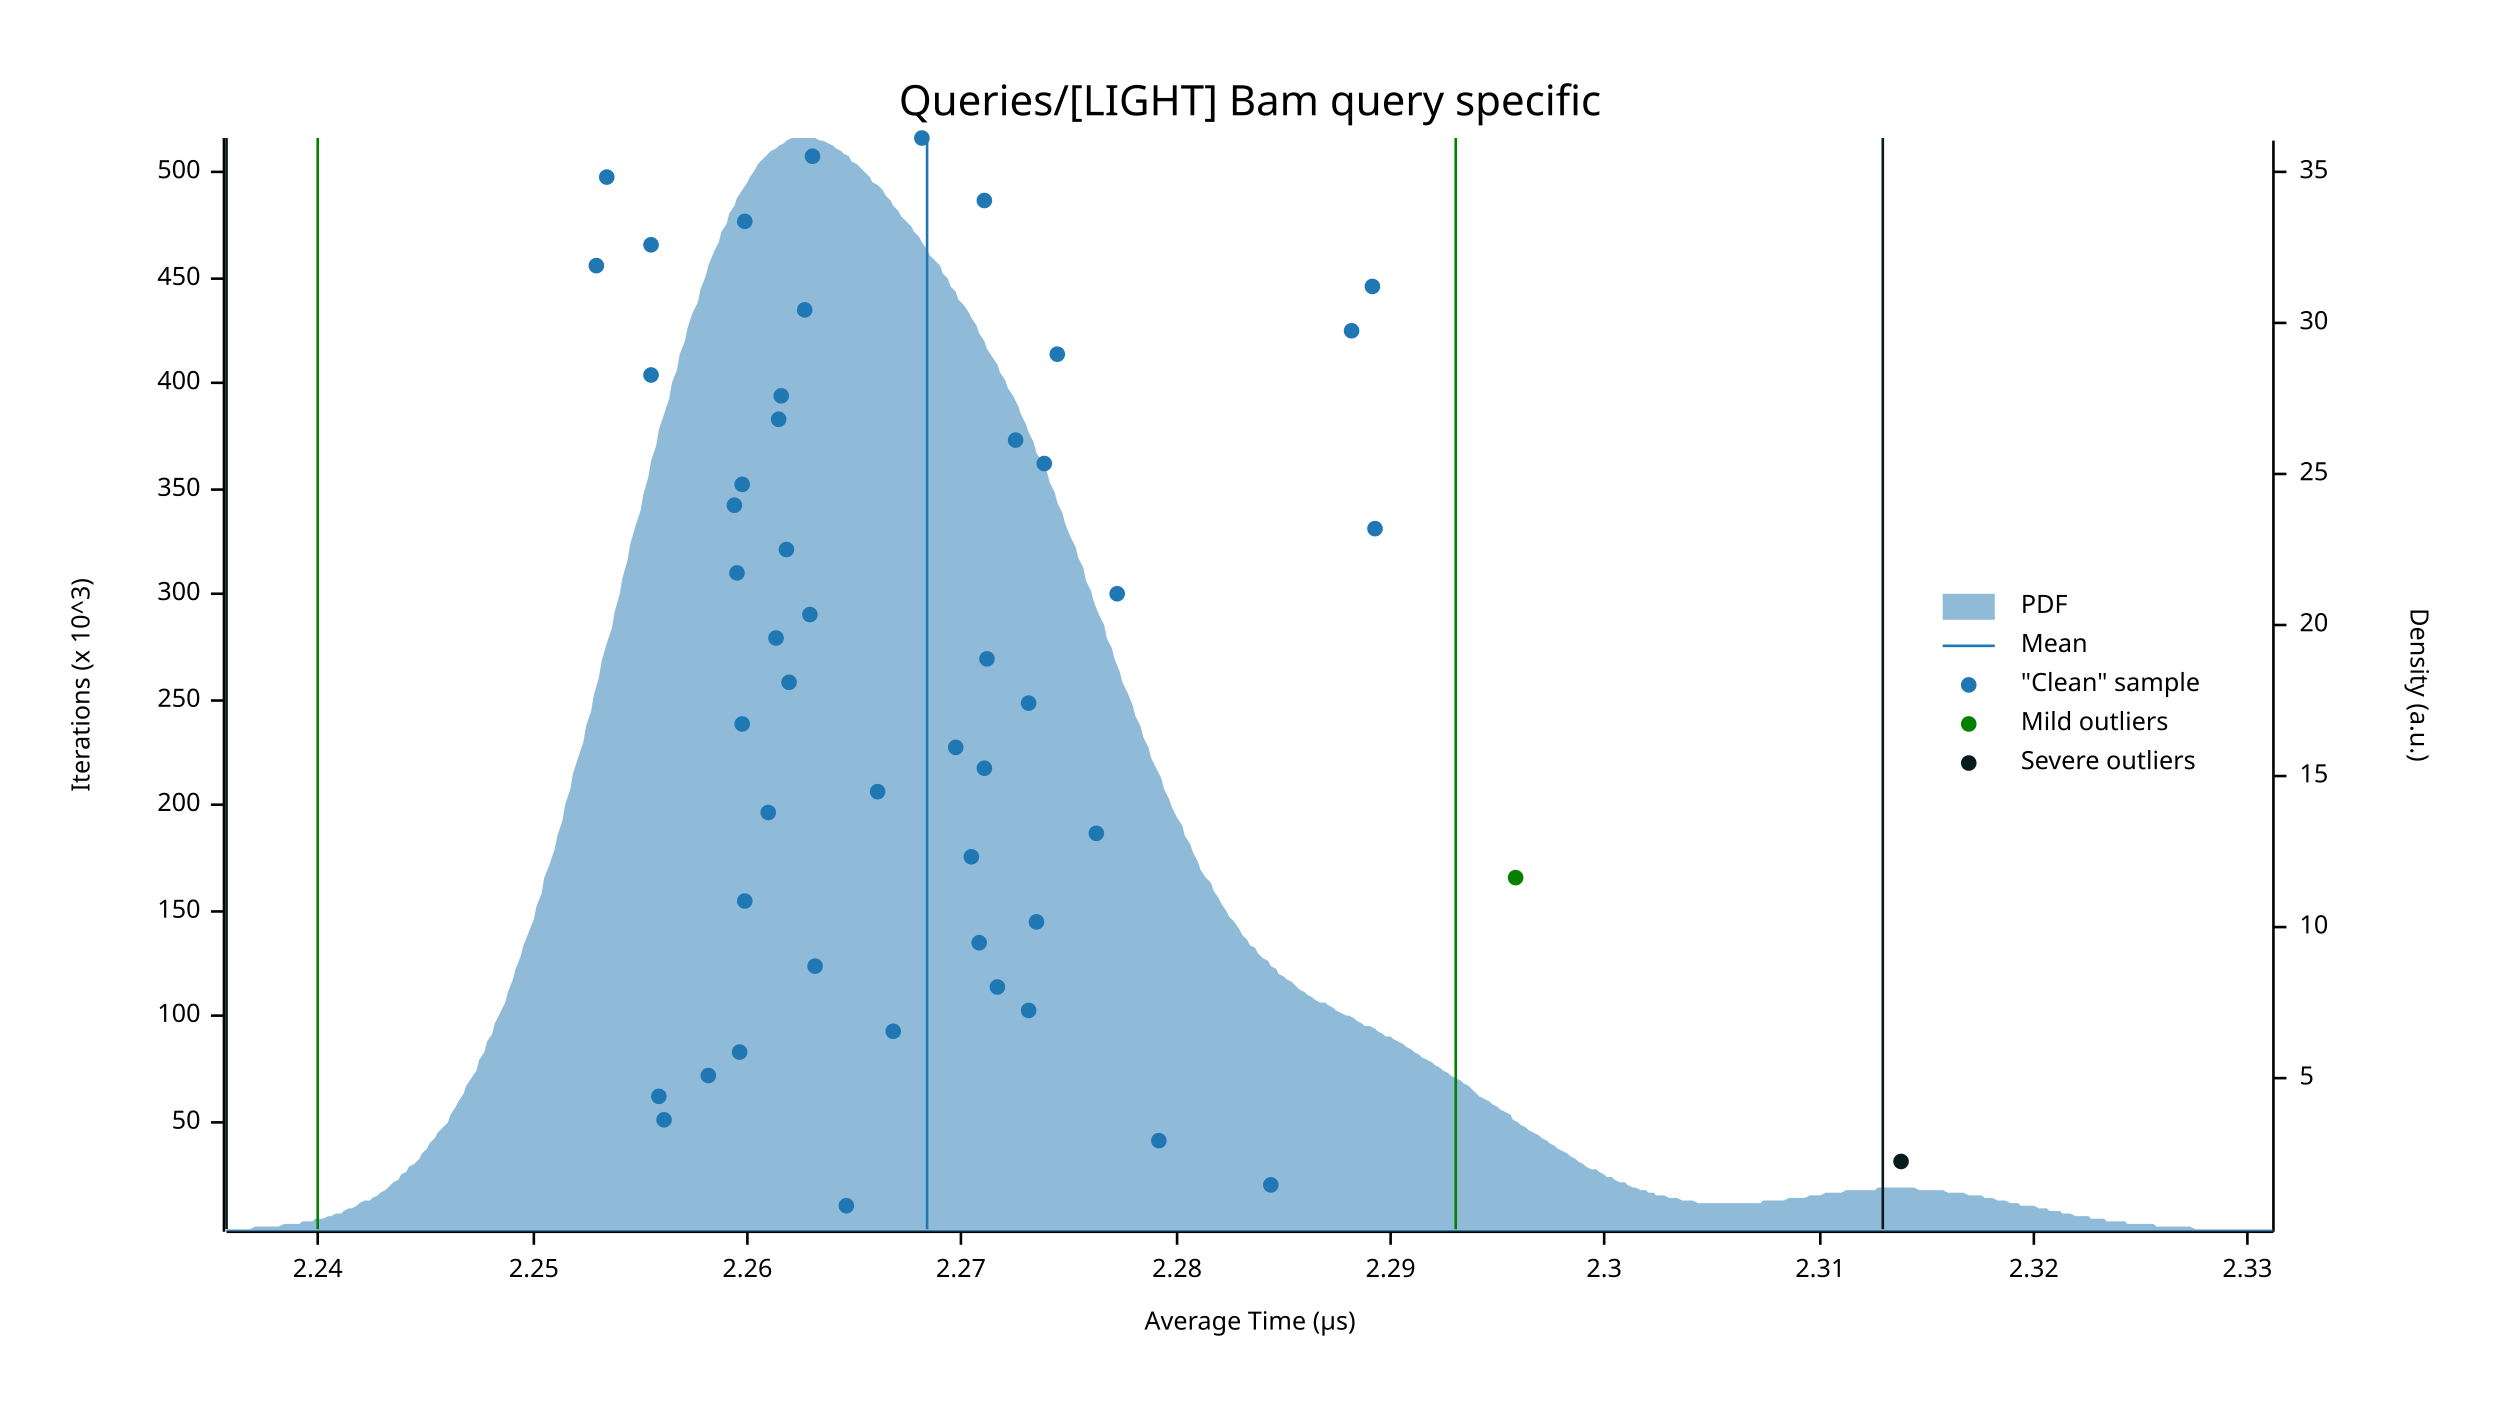
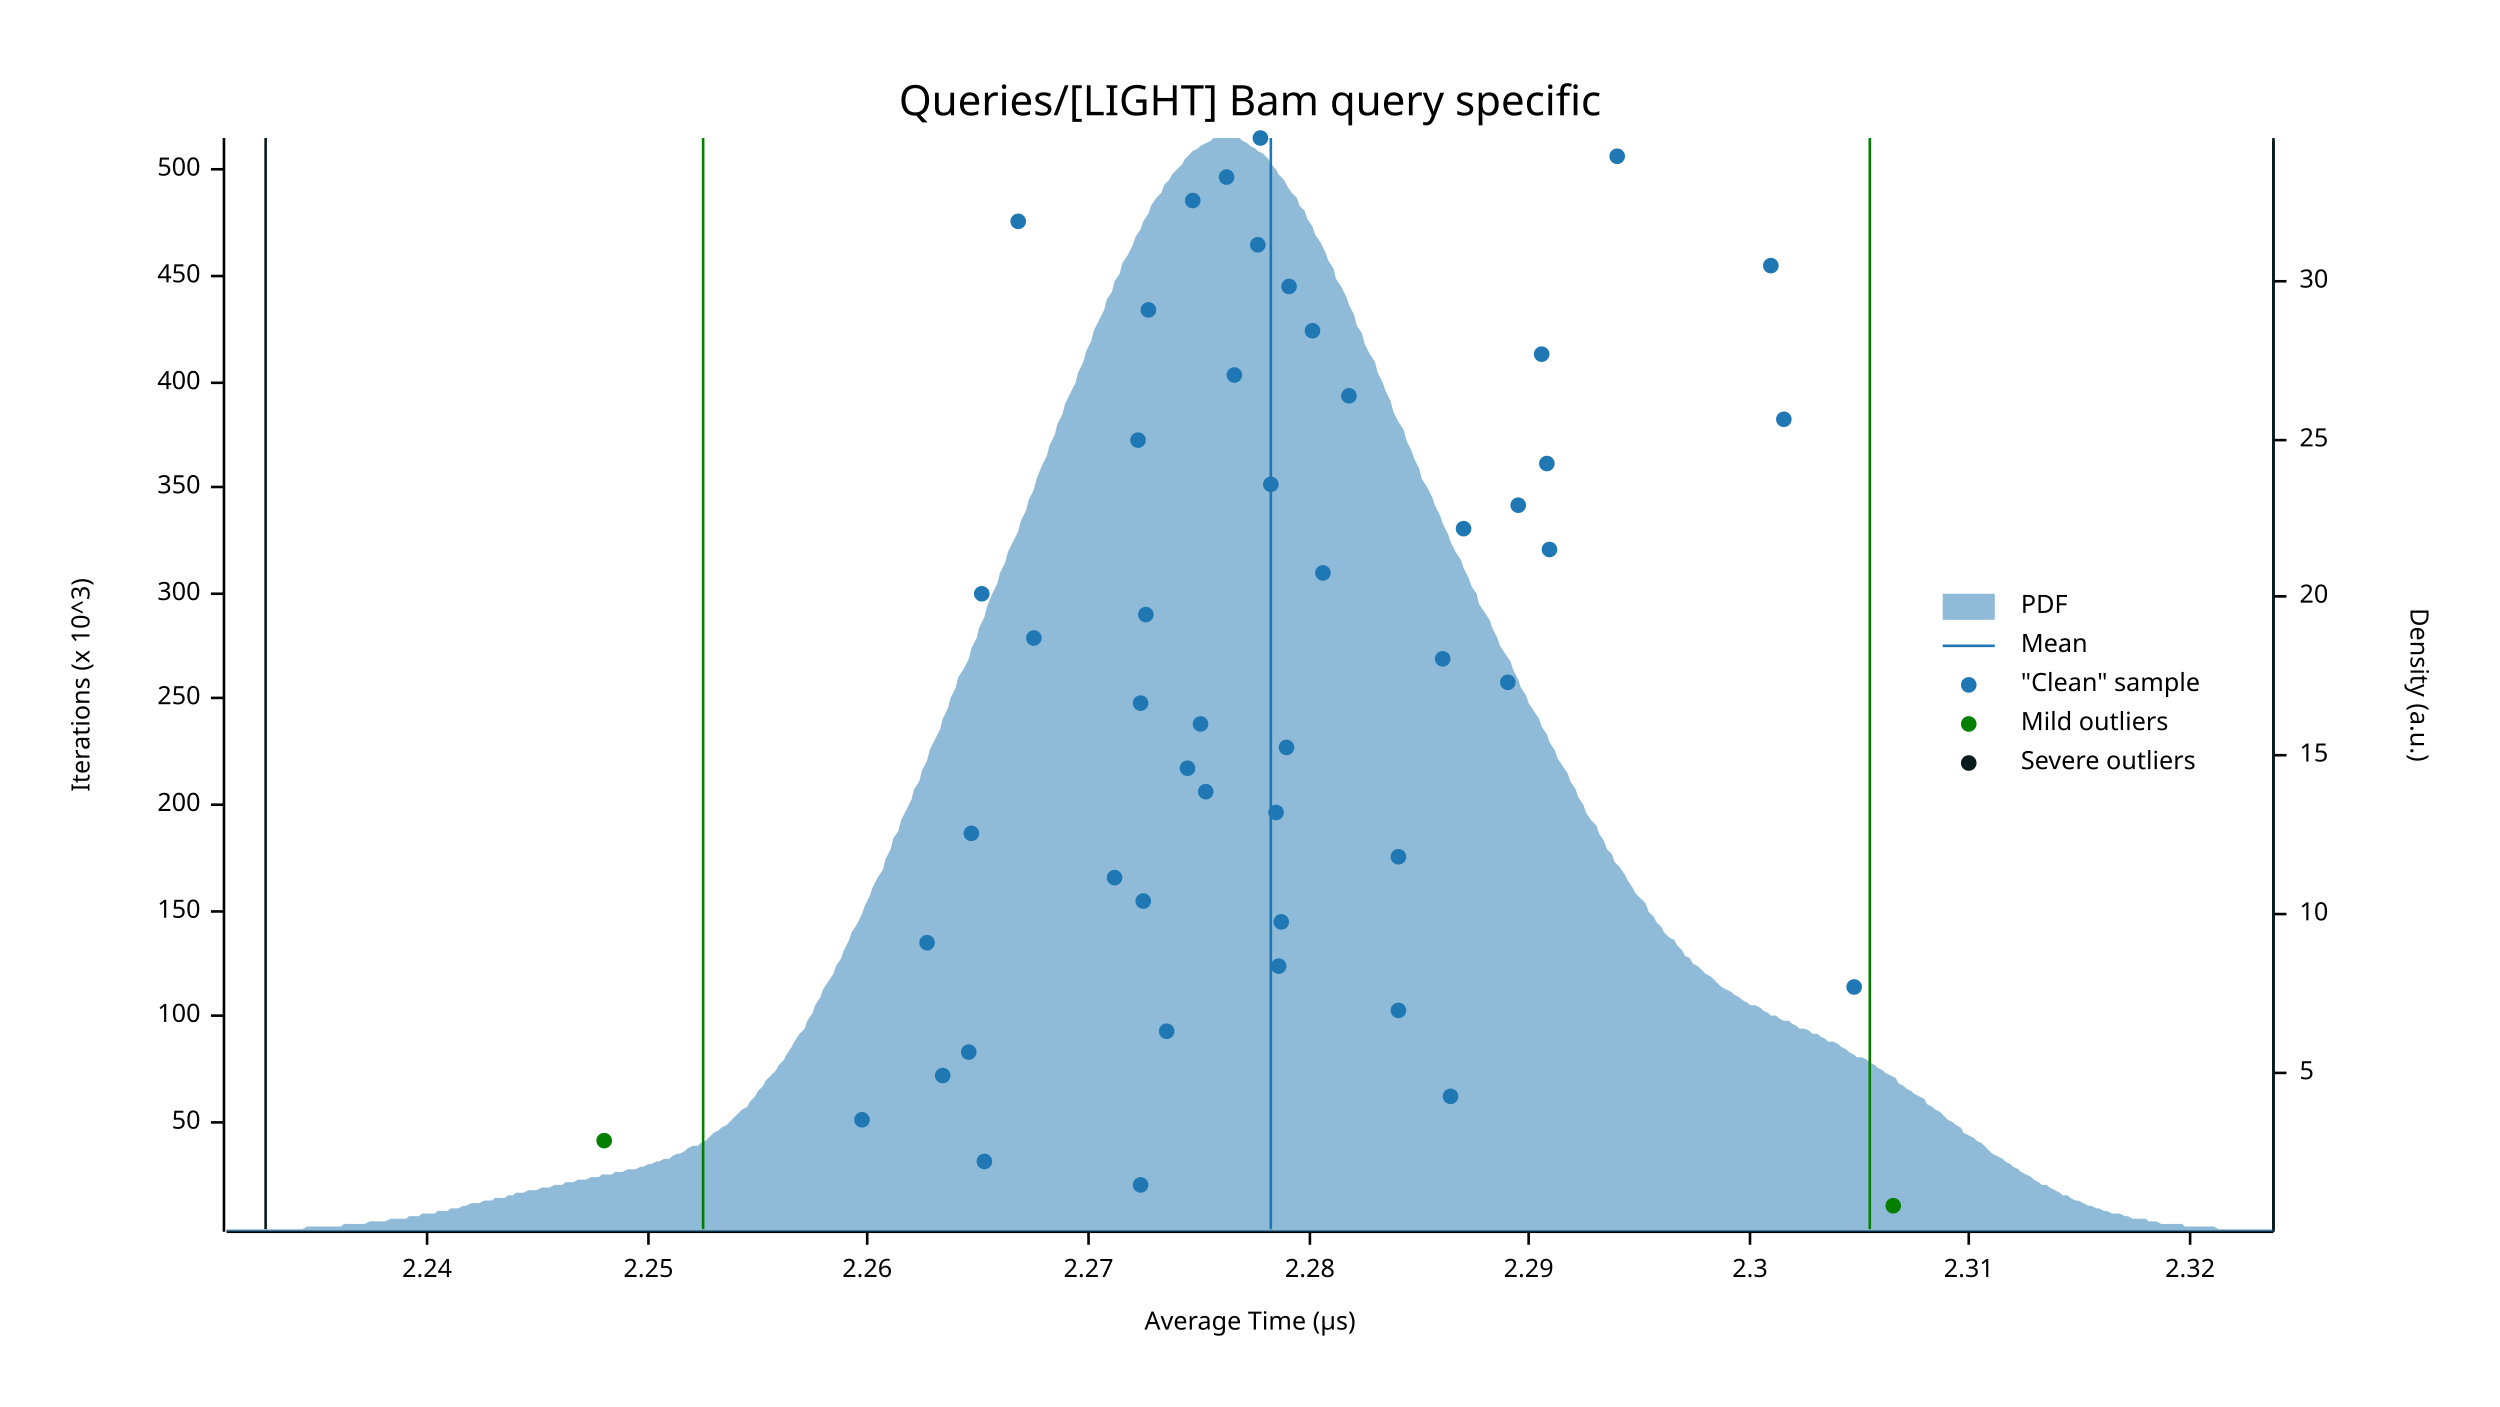
<svg xmlns="http://www.w3.org/2000/svg" width="960" height="540" viewBox="0 0 960 540">
  <text x="480" y="32" dy="0.76em" text-anchor="middle" font-family="sans-serif" font-size="16.129" opacity="1" fill="#000000">
Queries/[LIGHT] Bam query specific
</text>
  <text x="27" y="263" dy="0.76em" text-anchor="middle" font-family="sans-serif" font-size="9.677" opacity="1" fill="#000000" transform="rotate(270, 27, 263)">
Iterations (x 10^3)
</text>
  <text x="480" y="513" dy="-0.5ex" text-anchor="middle" font-family="sans-serif" font-size="9.677" opacity="1" fill="#000000">
Average Time (µs)
</text>
  <polyline fill="none" opacity="1" stroke="#000000" stroke-width="1" points="86,53 86,473 " />
  <text x="77" y="431" dy="0.5ex" text-anchor="end" font-family="sans-serif" font-size="9.677" opacity="1" fill="#000000">
50
</text>
  <polyline fill="none" opacity="1" stroke="#000000" stroke-width="1" points="81,431 86,431 " />
  <text x="77" y="390" dy="0.5ex" text-anchor="end" font-family="sans-serif" font-size="9.677" opacity="1" fill="#000000">
100
</text>
  <polyline fill="none" opacity="1" stroke="#000000" stroke-width="1" points="81,390 86,390 " />
  <text x="77" y="350" dy="0.5ex" text-anchor="end" font-family="sans-serif" font-size="9.677" opacity="1" fill="#000000">
150
</text>
  <polyline fill="none" opacity="1" stroke="#000000" stroke-width="1" points="81,350 86,350 " />
  <text x="77" y="309" dy="0.5ex" text-anchor="end" font-family="sans-serif" font-size="9.677" opacity="1" fill="#000000">
200
</text>
  <polyline fill="none" opacity="1" stroke="#000000" stroke-width="1" points="81,309 86,309 " />
-   <text x="77" y="269" dy="0.5ex" text-anchor="end" font-family="sans-serif" font-size="9.677" opacity="1" fill="#000000">
+   <text x="77" y="268" dy="0.5ex" text-anchor="end" font-family="sans-serif" font-size="9.677" opacity="1" fill="#000000">
250
</text>
-   <polyline fill="none" opacity="1" stroke="#000000" stroke-width="1" points="81,269 86,269 " />
+   <polyline fill="none" opacity="1" stroke="#000000" stroke-width="1" points="81,268 86,268 " />
  <text x="77" y="228" dy="0.5ex" text-anchor="end" font-family="sans-serif" font-size="9.677" opacity="1" fill="#000000">
300
</text>
  <polyline fill="none" opacity="1" stroke="#000000" stroke-width="1" points="81,228 86,228 " />
-   <text x="77" y="188" dy="0.5ex" text-anchor="end" font-family="sans-serif" font-size="9.677" opacity="1" fill="#000000">
+   <text x="77" y="187" dy="0.5ex" text-anchor="end" font-family="sans-serif" font-size="9.677" opacity="1" fill="#000000">
350
</text>
-   <polyline fill="none" opacity="1" stroke="#000000" stroke-width="1" points="81,188 86,188 " />
+   <polyline fill="none" opacity="1" stroke="#000000" stroke-width="1" points="81,187 86,187 " />
  <text x="77" y="147" dy="0.5ex" text-anchor="end" font-family="sans-serif" font-size="9.677" opacity="1" fill="#000000">
400
</text>
  <polyline fill="none" opacity="1" stroke="#000000" stroke-width="1" points="81,147 86,147 " />
-   <text x="77" y="107" dy="0.5ex" text-anchor="end" font-family="sans-serif" font-size="9.677" opacity="1" fill="#000000">
+   <text x="77" y="106" dy="0.5ex" text-anchor="end" font-family="sans-serif" font-size="9.677" opacity="1" fill="#000000">
450
</text>
-   <polyline fill="none" opacity="1" stroke="#000000" stroke-width="1" points="81,107 86,107 " />
-   <text x="77" y="66" dy="0.5ex" text-anchor="end" font-family="sans-serif" font-size="9.677" opacity="1" fill="#000000">
+   <polyline fill="none" opacity="1" stroke="#000000" stroke-width="1" points="81,106 86,106 " />
+   <text x="77" y="65" dy="0.5ex" text-anchor="end" font-family="sans-serif" font-size="9.677" opacity="1" fill="#000000">
500
</text>
-   <polyline fill="none" opacity="1" stroke="#000000" stroke-width="1" points="81,66 86,66 " />
+   <polyline fill="none" opacity="1" stroke="#000000" stroke-width="1" points="81,65 86,65 " />
  <polyline fill="none" opacity="1" stroke="#000000" stroke-width="1" points="87,473 873,473 " />
-   <text x="122" y="483" dy="0.76em" text-anchor="middle" font-family="sans-serif" font-size="9.677" opacity="1" fill="#000000">
+   <text x="164" y="483" dy="0.76em" text-anchor="middle" font-family="sans-serif" font-size="9.677" opacity="1" fill="#000000">
2.24
</text>
-   <polyline fill="none" opacity="1" stroke="#000000" stroke-width="1" points="122,473 122,478 " />
-   <text x="205" y="483" dy="0.76em" text-anchor="middle" font-family="sans-serif" font-size="9.677" opacity="1" fill="#000000">
+   <polyline fill="none" opacity="1" stroke="#000000" stroke-width="1" points="164,473 164,478 " />
+   <text x="249" y="483" dy="0.76em" text-anchor="middle" font-family="sans-serif" font-size="9.677" opacity="1" fill="#000000">
2.25
</text>
-   <polyline fill="none" opacity="1" stroke="#000000" stroke-width="1" points="205,473 205,478 " />
-   <text x="287" y="483" dy="0.76em" text-anchor="middle" font-family="sans-serif" font-size="9.677" opacity="1" fill="#000000">
+   <polyline fill="none" opacity="1" stroke="#000000" stroke-width="1" points="249,473 249,478 " />
+   <text x="333" y="483" dy="0.76em" text-anchor="middle" font-family="sans-serif" font-size="9.677" opacity="1" fill="#000000">
2.26
</text>
-   <polyline fill="none" opacity="1" stroke="#000000" stroke-width="1" points="287,473 287,478 " />
-   <text x="369" y="483" dy="0.76em" text-anchor="middle" font-family="sans-serif" font-size="9.677" opacity="1" fill="#000000">
+   <polyline fill="none" opacity="1" stroke="#000000" stroke-width="1" points="333,473 333,478 " />
+   <text x="418" y="483" dy="0.76em" text-anchor="middle" font-family="sans-serif" font-size="9.677" opacity="1" fill="#000000">
2.27
</text>
-   <polyline fill="none" opacity="1" stroke="#000000" stroke-width="1" points="369,473 369,478 " />
-   <text x="452" y="483" dy="0.76em" text-anchor="middle" font-family="sans-serif" font-size="9.677" opacity="1" fill="#000000">
+   <polyline fill="none" opacity="1" stroke="#000000" stroke-width="1" points="418,473 418,478 " />
+   <text x="503" y="483" dy="0.76em" text-anchor="middle" font-family="sans-serif" font-size="9.677" opacity="1" fill="#000000">
2.28
</text>
-   <polyline fill="none" opacity="1" stroke="#000000" stroke-width="1" points="452,473 452,478 " />
-   <text x="534" y="483" dy="0.76em" text-anchor="middle" font-family="sans-serif" font-size="9.677" opacity="1" fill="#000000">
+   <polyline fill="none" opacity="1" stroke="#000000" stroke-width="1" points="503,473 503,478 " />
+   <text x="587" y="483" dy="0.76em" text-anchor="middle" font-family="sans-serif" font-size="9.677" opacity="1" fill="#000000">
2.29
</text>
-   <polyline fill="none" opacity="1" stroke="#000000" stroke-width="1" points="534,473 534,478 " />
-   <text x="616" y="483" dy="0.76em" text-anchor="middle" font-family="sans-serif" font-size="9.677" opacity="1" fill="#000000">
+   <polyline fill="none" opacity="1" stroke="#000000" stroke-width="1" points="587,473 587,478 " />
+   <text x="672" y="483" dy="0.76em" text-anchor="middle" font-family="sans-serif" font-size="9.677" opacity="1" fill="#000000">
2.3
</text>
-   <polyline fill="none" opacity="1" stroke="#000000" stroke-width="1" points="616,473 616,478 " />
-   <text x="699" y="483" dy="0.76em" text-anchor="middle" font-family="sans-serif" font-size="9.677" opacity="1" fill="#000000">
+   <polyline fill="none" opacity="1" stroke="#000000" stroke-width="1" points="672,473 672,478 " />
+   <text x="756" y="483" dy="0.76em" text-anchor="middle" font-family="sans-serif" font-size="9.677" opacity="1" fill="#000000">
2.31
</text>
-   <polyline fill="none" opacity="1" stroke="#000000" stroke-width="1" points="699,473 699,478 " />
-   <text x="781" y="483" dy="0.76em" text-anchor="middle" font-family="sans-serif" font-size="9.677" opacity="1" fill="#000000">
+   <polyline fill="none" opacity="1" stroke="#000000" stroke-width="1" points="756,473 756,478 " />
+   <text x="841" y="483" dy="0.76em" text-anchor="middle" font-family="sans-serif" font-size="9.677" opacity="1" fill="#000000">
2.32
</text>
-   <polyline fill="none" opacity="1" stroke="#000000" stroke-width="1" points="781,473 781,478 " />
-   <text x="863" y="483" dy="0.76em" text-anchor="middle" font-family="sans-serif" font-size="9.677" opacity="1" fill="#000000">
- 2.33
- </text>
-   <polyline fill="none" opacity="1" stroke="#000000" stroke-width="1" points="863,473 863,478 " />
+   <polyline fill="none" opacity="1" stroke="#000000" stroke-width="1" points="841,473 841,478 " />
  <text x="933" y="263" dy="0.76em" text-anchor="middle" font-family="sans-serif" font-size="9.677" opacity="1" fill="#000000" transform="rotate(90, 933, 263)">
Density (a.u.)
</text>
  <polyline fill="none" opacity="1" stroke="#000000" stroke-width="1" points="873,54 873,473 " />
-   <text x="883" y="414" dy="0.5ex" text-anchor="start" font-family="sans-serif" font-size="9.677" opacity="1" fill="#000000">
+   <text x="883" y="412" dy="0.5ex" text-anchor="start" font-family="sans-serif" font-size="9.677" opacity="1" fill="#000000">
5
</text>
-   <polyline fill="none" opacity="1" stroke="#000000" stroke-width="1" points="873,414 878,414 " />
-   <text x="883" y="356" dy="0.5ex" text-anchor="start" font-family="sans-serif" font-size="9.677" opacity="1" fill="#000000">
+   <polyline fill="none" opacity="1" stroke="#000000" stroke-width="1" points="873,412 878,412 " />
+   <text x="883" y="351" dy="0.5ex" text-anchor="start" font-family="sans-serif" font-size="9.677" opacity="1" fill="#000000">
10
</text>
-   <polyline fill="none" opacity="1" stroke="#000000" stroke-width="1" points="873,356 878,356 " />
-   <text x="883" y="298" dy="0.5ex" text-anchor="start" font-family="sans-serif" font-size="9.677" opacity="1" fill="#000000">
+   <polyline fill="none" opacity="1" stroke="#000000" stroke-width="1" points="873,351 878,351 " />
+   <text x="883" y="290" dy="0.5ex" text-anchor="start" font-family="sans-serif" font-size="9.677" opacity="1" fill="#000000">
15
</text>
-   <polyline fill="none" opacity="1" stroke="#000000" stroke-width="1" points="873,298 878,298 " />
-   <text x="883" y="240" dy="0.5ex" text-anchor="start" font-family="sans-serif" font-size="9.677" opacity="1" fill="#000000">
+   <polyline fill="none" opacity="1" stroke="#000000" stroke-width="1" points="873,290 878,290 " />
+   <text x="883" y="229" dy="0.5ex" text-anchor="start" font-family="sans-serif" font-size="9.677" opacity="1" fill="#000000">
20
</text>
-   <polyline fill="none" opacity="1" stroke="#000000" stroke-width="1" points="873,240 878,240 " />
-   <text x="883" y="182" dy="0.5ex" text-anchor="start" font-family="sans-serif" font-size="9.677" opacity="1" fill="#000000">
+   <polyline fill="none" opacity="1" stroke="#000000" stroke-width="1" points="873,229 878,229 " />
+   <text x="883" y="169" dy="0.5ex" text-anchor="start" font-family="sans-serif" font-size="9.677" opacity="1" fill="#000000">
25
</text>
-   <polyline fill="none" opacity="1" stroke="#000000" stroke-width="1" points="873,182 878,182 " />
-   <text x="883" y="124" dy="0.5ex" text-anchor="start" font-family="sans-serif" font-size="9.677" opacity="1" fill="#000000">
+   <polyline fill="none" opacity="1" stroke="#000000" stroke-width="1" points="873,169 878,169 " />
+   <text x="883" y="108" dy="0.5ex" text-anchor="start" font-family="sans-serif" font-size="9.677" opacity="1" fill="#000000">
30
</text>
-   <polyline fill="none" opacity="1" stroke="#000000" stroke-width="1" points="873,124 878,124 " />
-   <text x="883" y="66" dy="0.5ex" text-anchor="start" font-family="sans-serif" font-size="9.677" opacity="1" fill="#000000">
- 35
- </text>
-   <polyline fill="none" opacity="1" stroke="#000000" stroke-width="1" points="873,66 878,66 " />
-   <polygon opacity="0.5" fill="#1F78B4" points="87,472 88,472 90,472 91,472 93,472 94,472 96,472 98,471 99,471 101,471 102,471 104,471 105,471 107,471 109,470 110,470 112,470 113,470 115,470 116,469 118,469 120,469 121,468 123,468 124,468 126,467 127,467 129,466 131,466 132,465 134,464 135,464 137,463 138,462 140,461 142,461 143,460 145,459 146,458 148,457 150,455 151,454 153,453 154,451 156,450 157,448 159,447 161,445 162,443 164,441 165,439 167,437 168,435 170,433 172,431 173,428 175,425 176,423 178,420 179,417 181,414 183,411 184,407 186,404 187,400 189,397 190,393 192,389 194,385 195,381 197,376 198,372 200,367 201,363 203,358 205,353 206,348 208,343 209,337 211,332 213,326 214,321 216,315 217,309 219,303 220,297 222,291 224,285 225,279 227,273 228,267 230,260 231,254 233,247 235,241 236,235 238,228 239,222 241,215 242,209 244,202 246,196 247,190 249,183 250,177 252,171 253,165 255,159 257,153 258,147 260,142 261,136 263,131 264,126 266,120 268,116 269,111 271,106 272,102 274,97 276,93 277,89 279,86 280,82 282,79 283,76 285,73 287,70 288,68 290,65 291,63 293,61 294,60 296,58 298,57 299,56 301,55 302,54 304,53 305,53 307,53 309,53 310,53 312,53 313,53 315,54 316,54 318,55 320,56 321,57 323,58 324,59 326,60 327,62 329,63 331,65 332,66 334,68 335,70 337,71 339,73 340,75 342,77 343,79 345,81 346,83 348,85 350,87 351,89 353,91 354,93 356,96 357,98 359,100 361,102 362,105 364,107 365,110 367,112 368,115 370,117 372,120 373,122 375,125 376,128 378,131 379,134 381,137 383,140 384,143 386,146 387,149 389,152 391,156 392,159 394,163 395,166 397,170 398,174 400,177 402,181 403,185 405,189 406,193 408,197 409,201 411,206 413,210 414,214 416,218 417,223 419,227 420,231 422,236 424,240 425,245 427,249 428,253 430,258 431,262 433,266 435,271 436,275 438,279 439,283 441,287 442,291 444,295 446,299 447,303 449,307 450,310 452,314 454,317 455,321 457,324 458,327 460,331 461,334 463,337 465,339 466,342 468,345 469,347 471,350 472,352 474,354 476,357 477,359 479,361 480,363 482,364 483,366 485,368 487,369 488,371 490,372 491,374 493,375 494,376 496,377 498,379 499,380 501,381 502,382 504,383 505,384 507,385 509,385 510,386 512,387 513,388 515,389 517,390 518,390 520,391 521,392 523,393 524,394 526,394 528,395 529,396 531,397 532,398 534,398 535,399 537,400 539,401 540,402 542,403 543,404 545,405 546,406 548,407 550,408 551,409 553,410 554,411 556,412 557,413 559,414 561,415 562,416 564,417 565,418 567,420 568,421 570,422 572,423 573,424 575,425 576,426 578,427 580,428 581,430 583,431 584,432 586,433 587,434 589,435 591,436 592,437 594,438 595,439 597,440 598,441 600,442 602,443 603,444 605,445 606,446 608,447 609,448 611,449 613,449 614,450 616,451 617,452 619,452 620,453 622,454 624,454 625,455 627,456 628,456 630,457 632,457 633,458 635,458 636,459 638,459 639,459 641,460 643,460 644,460 646,461 647,461 649,461 650,461 652,462 654,462 655,462 657,462 658,462 660,462 661,462 663,462 665,462 666,462 668,462 669,462 671,462 672,462 674,462 676,462 677,461 679,461 680,461 682,461 683,461 685,461 687,460 688,460 690,460 691,460 693,460 695,459 696,459 698,459 699,459 701,458 702,458 704,458 706,458 707,458 709,457 710,457 712,457 713,457 715,457 717,457 718,457 720,457 721,456 723,456 724,456 726,456 728,456 729,456 731,456 732,456 734,456 735,456 737,457 739,457 740,457 742,457 743,457 745,457 746,457 748,458 750,458 751,458 753,458 754,458 756,459 758,459 759,459 761,459 762,460 764,460 765,460 767,461 769,461 770,461 772,462 773,462 775,462 776,463 778,463 780,463 781,463 783,464 784,464 786,464 787,465 789,465 791,465 792,466 794,466 795,466 797,467 798,467 800,467 802,467 803,468 805,468 806,468 808,468 809,469 811,469 813,469 814,469 816,469 817,470 819,470 821,470 822,470 824,470 825,470 827,470 828,471 830,471 832,471 833,471 835,471 836,471 838,471 839,471 841,471 843,472 844,472 846,472 847,472 849,472 850,472 852,472 854,472 855,472 857,472 858,472 860,472 861,472 863,472 865,472 866,472 868,472 869,472 871,472 873,472 873,473 87,473 " />
-   <polyline fill="none" opacity="1" stroke="#1F78B4" stroke-width="1" points="356,472 356,53 " />
-   <polyline fill="none" opacity="1" stroke="#057F00" stroke-width="1" points="122,472 122,53 " />
-   <polyline fill="none" opacity="1" stroke="#057F00" stroke-width="1" points="559,472 559,53 " />
-   <polyline fill="none" opacity="1" stroke="#071A1C" stroke-width="1" points="87,472 87,53 " />
-   <polyline fill="none" opacity="1" stroke="#071A1C" stroke-width="1" points="723,472 723,53 " />
-   <circle cx="325" cy="463" r="3" opacity="1" fill="#1F78B4" stroke="none" stroke-width="1" />
-   <circle cx="488" cy="455" r="3" opacity="1" fill="#1F78B4" stroke="none" stroke-width="1" />
-   <circle cx="445" cy="438" r="3" opacity="1" fill="#1F78B4" stroke="none" stroke-width="1" />
-   <circle cx="255" cy="430" r="3" opacity="1" fill="#1F78B4" stroke="none" stroke-width="1" />
-   <circle cx="253" cy="421" r="3" opacity="1" fill="#1F78B4" stroke="none" stroke-width="1" />
-   <circle cx="272" cy="413" r="3" opacity="1" fill="#1F78B4" stroke="none" stroke-width="1" />
-   <circle cx="284" cy="404" r="3" opacity="1" fill="#1F78B4" stroke="none" stroke-width="1" />
-   <circle cx="343" cy="396" r="3" opacity="1" fill="#1F78B4" stroke="none" stroke-width="1" />
-   <circle cx="395" cy="388" r="3" opacity="1" fill="#1F78B4" stroke="none" stroke-width="1" />
-   <circle cx="383" cy="379" r="3" opacity="1" fill="#1F78B4" stroke="none" stroke-width="1" />
-   <circle cx="313" cy="371" r="3" opacity="1" fill="#1F78B4" stroke="none" stroke-width="1" />
-   <circle cx="376" cy="362" r="3" opacity="1" fill="#1F78B4" stroke="none" stroke-width="1" />
-   <circle cx="398" cy="354" r="3" opacity="1" fill="#1F78B4" stroke="none" stroke-width="1" />
-   <circle cx="286" cy="346" r="3" opacity="1" fill="#1F78B4" stroke="none" stroke-width="1" />
-   <circle cx="373" cy="329" r="3" opacity="1" fill="#1F78B4" stroke="none" stroke-width="1" />
-   <circle cx="421" cy="320" r="3" opacity="1" fill="#1F78B4" stroke="none" stroke-width="1" />
-   <circle cx="295" cy="312" r="3" opacity="1" fill="#1F78B4" stroke="none" stroke-width="1" />
-   <circle cx="337" cy="304" r="3" opacity="1" fill="#1F78B4" stroke="none" stroke-width="1" />
-   <circle cx="378" cy="295" r="3" opacity="1" fill="#1F78B4" stroke="none" stroke-width="1" />
-   <circle cx="367" cy="287" r="3" opacity="1" fill="#1F78B4" stroke="none" stroke-width="1" />
-   <circle cx="285" cy="278" r="3" opacity="1" fill="#1F78B4" stroke="none" stroke-width="1" />
-   <circle cx="395" cy="270" r="3" opacity="1" fill="#1F78B4" stroke="none" stroke-width="1" />
-   <circle cx="303" cy="262" r="3" opacity="1" fill="#1F78B4" stroke="none" stroke-width="1" />
-   <circle cx="379" cy="253" r="3" opacity="1" fill="#1F78B4" stroke="none" stroke-width="1" />
-   <circle cx="298" cy="245" r="3" opacity="1" fill="#1F78B4" stroke="none" stroke-width="1" />
-   <circle cx="311" cy="236" r="3" opacity="1" fill="#1F78B4" stroke="none" stroke-width="1" />
-   <circle cx="429" cy="228" r="3" opacity="1" fill="#1F78B4" stroke="none" stroke-width="1" />
-   <circle cx="283" cy="220" r="3" opacity="1" fill="#1F78B4" stroke="none" stroke-width="1" />
-   <circle cx="302" cy="211" r="3" opacity="1" fill="#1F78B4" stroke="none" stroke-width="1" />
-   <circle cx="528" cy="203" r="3" opacity="1" fill="#1F78B4" stroke="none" stroke-width="1" />
-   <circle cx="282" cy="194" r="3" opacity="1" fill="#1F78B4" stroke="none" stroke-width="1" />
-   <circle cx="285" cy="186" r="3" opacity="1" fill="#1F78B4" stroke="none" stroke-width="1" />
-   <circle cx="401" cy="178" r="3" opacity="1" fill="#1F78B4" stroke="none" stroke-width="1" />
-   <circle cx="390" cy="169" r="3" opacity="1" fill="#1F78B4" stroke="none" stroke-width="1" />
-   <circle cx="299" cy="161" r="3" opacity="1" fill="#1F78B4" stroke="none" stroke-width="1" />
-   <circle cx="300" cy="152" r="3" opacity="1" fill="#1F78B4" stroke="none" stroke-width="1" />
-   <circle cx="250" cy="144" r="3" opacity="1" fill="#1F78B4" stroke="none" stroke-width="1" />
-   <circle cx="406" cy="136" r="3" opacity="1" fill="#1F78B4" stroke="none" stroke-width="1" />
-   <circle cx="519" cy="127" r="3" opacity="1" fill="#1F78B4" stroke="none" stroke-width="1" />
-   <circle cx="309" cy="119" r="3" opacity="1" fill="#1F78B4" stroke="none" stroke-width="1" />
-   <circle cx="527" cy="110" r="3" opacity="1" fill="#1F78B4" stroke="none" stroke-width="1" />
-   <circle cx="229" cy="102" r="3" opacity="1" fill="#1F78B4" stroke="none" stroke-width="1" />
-   <circle cx="250" cy="94" r="3" opacity="1" fill="#1F78B4" stroke="none" stroke-width="1" />
-   <circle cx="286" cy="85" r="3" opacity="1" fill="#1F78B4" stroke="none" stroke-width="1" />
-   <circle cx="378" cy="77" r="3" opacity="1" fill="#1F78B4" stroke="none" stroke-width="1" />
-   <circle cx="233" cy="68" r="3" opacity="1" fill="#1F78B4" stroke="none" stroke-width="1" />
-   <circle cx="312" cy="60" r="3" opacity="1" fill="#1F78B4" stroke="none" stroke-width="1" />
-   <circle cx="354" cy="53" r="3" opacity="1" fill="#1F78B4" stroke="none" stroke-width="1" />
-   <circle cx="582" cy="337" r="3" opacity="1" fill="#057F00" stroke="none" stroke-width="1" />
-   <circle cx="730" cy="446" r="3" opacity="1" fill="#071A1C" stroke="none" stroke-width="1" />
+   <polyline fill="none" opacity="1" stroke="#000000" stroke-width="1" points="873,108 878,108 " />
+   <polygon opacity="0.5" fill="#1F78B4" points="87,472 88,472 90,472 91,472 93,472 94,472 96,472 98,472 99,472 101,472 102,472 104,472 105,472 107,472 109,472 110,472 112,472 113,472 115,472 116,472 118,471 120,471 121,471 123,471 124,471 126,471 127,471 129,471 131,471 132,470 134,470 135,470 137,470 138,470 140,470 142,469 143,469 145,469 146,469 148,469 150,468 151,468 153,468 154,468 156,468 157,467 159,467 161,467 162,466 164,466 165,466 167,466 168,465 170,465 172,465 173,464 175,464 176,464 178,463 179,463 181,462 183,462 184,462 186,461 187,461 189,461 190,460 192,460 194,460 195,459 197,459 198,458 200,458 201,458 203,457 205,457 206,457 208,456 209,456 211,456 213,455 214,455 216,455 217,454 219,454 220,454 222,453 224,453 225,453 227,452 228,452 230,452 231,451 233,451 235,451 236,450 238,450 239,450 241,449 242,449 244,449 246,448 247,448 249,447 250,447 252,446 253,446 255,445 257,445 258,444 260,443 261,443 263,442 264,441 266,440 268,440 269,439 271,438 272,437 274,435 276,434 277,433 279,432 280,431 282,429 283,428 285,426 287,425 288,423 290,421 291,419 293,417 294,415 296,413 298,411 299,409 301,407 302,405 304,402 305,400 307,397 309,395 310,392 312,389 313,386 315,383 316,380 318,377 320,374 321,371 323,368 324,365 326,361 327,358 329,355 331,351 332,348 334,344 335,341 337,337 339,334 340,330 342,326 343,322 345,319 346,315 348,311 350,307 351,303 353,300 354,296 356,292 357,288 359,284 361,280 362,276 364,272 365,268 367,264 368,260 370,257 372,253 373,249 375,245 376,241 378,237 379,233 381,228 383,224 384,220 386,216 387,212 389,208 391,204 392,200 394,196 395,192 397,188 398,184 400,179 402,175 403,171 405,167 406,163 408,159 409,155 411,151 413,147 414,143 416,139 417,135 419,131 420,127 422,123 424,119 425,115 427,112 428,108 430,105 431,101 433,98 435,94 436,91 438,88 439,85 441,82 442,79 444,76 446,74 447,71 449,69 450,67 452,65 454,63 455,61 457,59 458,58 460,57 461,56 463,55 465,54 466,53 468,53 469,53 471,53 472,53 474,53 476,53 477,54 479,55 480,56 482,57 483,58 485,59 487,61 488,63 490,65 491,67 493,69 494,71 496,74 498,76 499,79 501,81 502,84 504,87 505,90 507,93 509,97 510,100 512,103 513,107 515,110 517,114 518,117 520,121 521,125 523,128 524,132 526,136 528,139 529,143 531,147 532,150 534,154 535,158 537,162 539,165 540,169 542,173 543,176 545,180 546,184 548,187 550,191 551,194 553,198 554,201 556,205 557,208 559,212 561,215 562,218 564,222 565,225 567,228 568,232 570,235 572,238 573,241 575,245 576,248 578,251 580,254 581,257 583,261 584,264 586,267 587,270 589,273 591,276 592,279 594,282 595,285 597,288 598,291 600,294 602,297 603,300 605,303 606,306 608,309 609,312 611,315 613,317 614,320 616,323 617,326 619,328 620,331 622,333 624,336 625,338 627,341 628,343 630,345 632,347 633,350 635,352 636,354 638,356 639,358 641,360 643,361 644,363 646,365 647,367 649,368 650,370 652,371 654,373 655,374 657,375 658,376 660,378 661,379 663,380 665,381 666,382 668,383 669,384 671,385 672,386 674,386 676,387 677,388 679,389 680,390 682,390 683,391 685,392 687,392 688,393 690,394 691,395 693,395 695,396 696,397 698,397 699,398 701,399 702,400 704,400 706,401 707,402 709,403 710,404 712,405 713,406 715,406 717,407 718,408 720,409 721,410 723,411 724,412 726,413 728,414 729,416 731,417 732,418 734,419 735,420 737,421 739,422 740,424 742,425 743,426 745,427 746,428 748,430 750,431 751,432 753,433 754,435 756,436 758,437 759,438 761,439 762,440 764,442 765,443 767,444 769,445 770,446 772,447 773,448 775,449 776,450 778,451 780,452 781,453 783,454 784,455 786,455 787,456 789,457 791,458 792,459 794,459 795,460 797,461 798,461 800,462 802,463 803,463 805,464 806,464 808,465 809,465 811,466 813,466 814,466 816,467 817,467 819,468 821,468 822,468 824,468 825,469 827,469 828,469 830,470 832,470 833,470 835,470 836,470 838,470 839,471 841,471 843,471 844,471 846,471 847,471 849,471 850,471 852,472 854,472 855,472 857,472 858,472 860,472 861,472 863,472 865,472 866,472 868,472 869,472 871,472 873,472 873,473 87,473 " />
+   <polyline fill="none" opacity="1" stroke="#1F78B4" stroke-width="1" points="488,472 488,53 " />
+   <polyline fill="none" opacity="1" stroke="#057F00" stroke-width="1" points="270,472 270,53 " />
+   <polyline fill="none" opacity="1" stroke="#057F00" stroke-width="1" points="718,472 718,53 " />
+   <polyline fill="none" opacity="1" stroke="#071A1C" stroke-width="1" points="102,472 102,53 " />
+   <polyline fill="none" opacity="1" stroke="#071A1C" stroke-width="1" points="873,472 873,53 " />
+   <circle cx="438" cy="455" r="3" opacity="1" fill="#1F78B4" stroke="none" stroke-width="1" />
+   <circle cx="378" cy="446" r="3" opacity="1" fill="#1F78B4" stroke="none" stroke-width="1" />
+   <circle cx="331" cy="430" r="3" opacity="1" fill="#1F78B4" stroke="none" stroke-width="1" />
+   <circle cx="557" cy="421" r="3" opacity="1" fill="#1F78B4" stroke="none" stroke-width="1" />
+   <circle cx="362" cy="413" r="3" opacity="1" fill="#1F78B4" stroke="none" stroke-width="1" />
+   <circle cx="372" cy="404" r="3" opacity="1" fill="#1F78B4" stroke="none" stroke-width="1" />
+   <circle cx="448" cy="396" r="3" opacity="1" fill="#1F78B4" stroke="none" stroke-width="1" />
+   <circle cx="537" cy="388" r="3" opacity="1" fill="#1F78B4" stroke="none" stroke-width="1" />
+   <circle cx="712" cy="379" r="3" opacity="1" fill="#1F78B4" stroke="none" stroke-width="1" />
+   <circle cx="491" cy="371" r="3" opacity="1" fill="#1F78B4" stroke="none" stroke-width="1" />
+   <circle cx="356" cy="362" r="3" opacity="1" fill="#1F78B4" stroke="none" stroke-width="1" />
+   <circle cx="492" cy="354" r="3" opacity="1" fill="#1F78B4" stroke="none" stroke-width="1" />
+   <circle cx="439" cy="346" r="3" opacity="1" fill="#1F78B4" stroke="none" stroke-width="1" />
+   <circle cx="428" cy="337" r="3" opacity="1" fill="#1F78B4" stroke="none" stroke-width="1" />
+   <circle cx="537" cy="329" r="3" opacity="1" fill="#1F78B4" stroke="none" stroke-width="1" />
+   <circle cx="373" cy="320" r="3" opacity="1" fill="#1F78B4" stroke="none" stroke-width="1" />
+   <circle cx="490" cy="312" r="3" opacity="1" fill="#1F78B4" stroke="none" stroke-width="1" />
+   <circle cx="463" cy="304" r="3" opacity="1" fill="#1F78B4" stroke="none" stroke-width="1" />
+   <circle cx="456" cy="295" r="3" opacity="1" fill="#1F78B4" stroke="none" stroke-width="1" />
+   <circle cx="494" cy="287" r="3" opacity="1" fill="#1F78B4" stroke="none" stroke-width="1" />
+   <circle cx="461" cy="278" r="3" opacity="1" fill="#1F78B4" stroke="none" stroke-width="1" />
+   <circle cx="438" cy="270" r="3" opacity="1" fill="#1F78B4" stroke="none" stroke-width="1" />
+   <circle cx="579" cy="262" r="3" opacity="1" fill="#1F78B4" stroke="none" stroke-width="1" />
+   <circle cx="554" cy="253" r="3" opacity="1" fill="#1F78B4" stroke="none" stroke-width="1" />
+   <circle cx="397" cy="245" r="3" opacity="1" fill="#1F78B4" stroke="none" stroke-width="1" />
+   <circle cx="440" cy="236" r="3" opacity="1" fill="#1F78B4" stroke="none" stroke-width="1" />
+   <circle cx="377" cy="228" r="3" opacity="1" fill="#1F78B4" stroke="none" stroke-width="1" />
+   <circle cx="508" cy="220" r="3" opacity="1" fill="#1F78B4" stroke="none" stroke-width="1" />
+   <circle cx="595" cy="211" r="3" opacity="1" fill="#1F78B4" stroke="none" stroke-width="1" />
+   <circle cx="562" cy="203" r="3" opacity="1" fill="#1F78B4" stroke="none" stroke-width="1" />
+   <circle cx="583" cy="194" r="3" opacity="1" fill="#1F78B4" stroke="none" stroke-width="1" />
+   <circle cx="488" cy="186" r="3" opacity="1" fill="#1F78B4" stroke="none" stroke-width="1" />
+   <circle cx="594" cy="178" r="3" opacity="1" fill="#1F78B4" stroke="none" stroke-width="1" />
+   <circle cx="437" cy="169" r="3" opacity="1" fill="#1F78B4" stroke="none" stroke-width="1" />
+   <circle cx="685" cy="161" r="3" opacity="1" fill="#1F78B4" stroke="none" stroke-width="1" />
+   <circle cx="518" cy="152" r="3" opacity="1" fill="#1F78B4" stroke="none" stroke-width="1" />
+   <circle cx="474" cy="144" r="3" opacity="1" fill="#1F78B4" stroke="none" stroke-width="1" />
+   <circle cx="592" cy="136" r="3" opacity="1" fill="#1F78B4" stroke="none" stroke-width="1" />
+   <circle cx="504" cy="127" r="3" opacity="1" fill="#1F78B4" stroke="none" stroke-width="1" />
+   <circle cx="441" cy="119" r="3" opacity="1" fill="#1F78B4" stroke="none" stroke-width="1" />
+   <circle cx="495" cy="110" r="3" opacity="1" fill="#1F78B4" stroke="none" stroke-width="1" />
+   <circle cx="680" cy="102" r="3" opacity="1" fill="#1F78B4" stroke="none" stroke-width="1" />
+   <circle cx="483" cy="94" r="3" opacity="1" fill="#1F78B4" stroke="none" stroke-width="1" />
+   <circle cx="391" cy="85" r="3" opacity="1" fill="#1F78B4" stroke="none" stroke-width="1" />
+   <circle cx="458" cy="77" r="3" opacity="1" fill="#1F78B4" stroke="none" stroke-width="1" />
+   <circle cx="471" cy="68" r="3" opacity="1" fill="#1F78B4" stroke="none" stroke-width="1" />
+   <circle cx="621" cy="60" r="3" opacity="1" fill="#1F78B4" stroke="none" stroke-width="1" />
+   <circle cx="484" cy="53" r="3" opacity="1" fill="#1F78B4" stroke="none" stroke-width="1" />
+   <circle cx="727" cy="463" r="3" opacity="1" fill="#057F00" stroke="none" stroke-width="1" />
+   <circle cx="232" cy="438" r="3" opacity="1" fill="#057F00" stroke="none" stroke-width="1" />
  <text x="776" y="228" dy="0.76em" text-anchor="start" font-family="sans-serif" font-size="9.677" opacity="1" fill="#000000">
PDF
</text>
  <text x="776" y="243" dy="0.76em" text-anchor="start" font-family="sans-serif" font-size="9.677" opacity="1" fill="#000000">
Mean
</text>
  <text x="776" y="258" dy="0.76em" text-anchor="start" font-family="sans-serif" font-size="9.677" opacity="1" fill="#000000">
"Clean" sample
</text>
  <text x="776" y="273" dy="0.76em" text-anchor="start" font-family="sans-serif" font-size="9.677" opacity="1" fill="#000000">
Mild outliers
</text>
  <text x="776" y="288" dy="0.76em" text-anchor="start" font-family="sans-serif" font-size="9.677" opacity="1" fill="#000000">
Severe outliers
</text>
  <rect x="746" y="228" width="20" height="10" opacity="0.5" fill="#1F78B4" stroke="none" />
  <polyline fill="none" opacity="1" stroke="#1F78B4" stroke-width="1" points="746,248 766,248 " />
  <circle cx="756" cy="263" r="3" opacity="1" fill="#1F78B4" stroke="none" stroke-width="1" />
  <circle cx="756" cy="278" r="3" opacity="1" fill="#057F00" stroke="none" stroke-width="1" />
  <circle cx="756" cy="293" r="3" opacity="1" fill="#071A1C" stroke="none" stroke-width="1" />
</svg>
